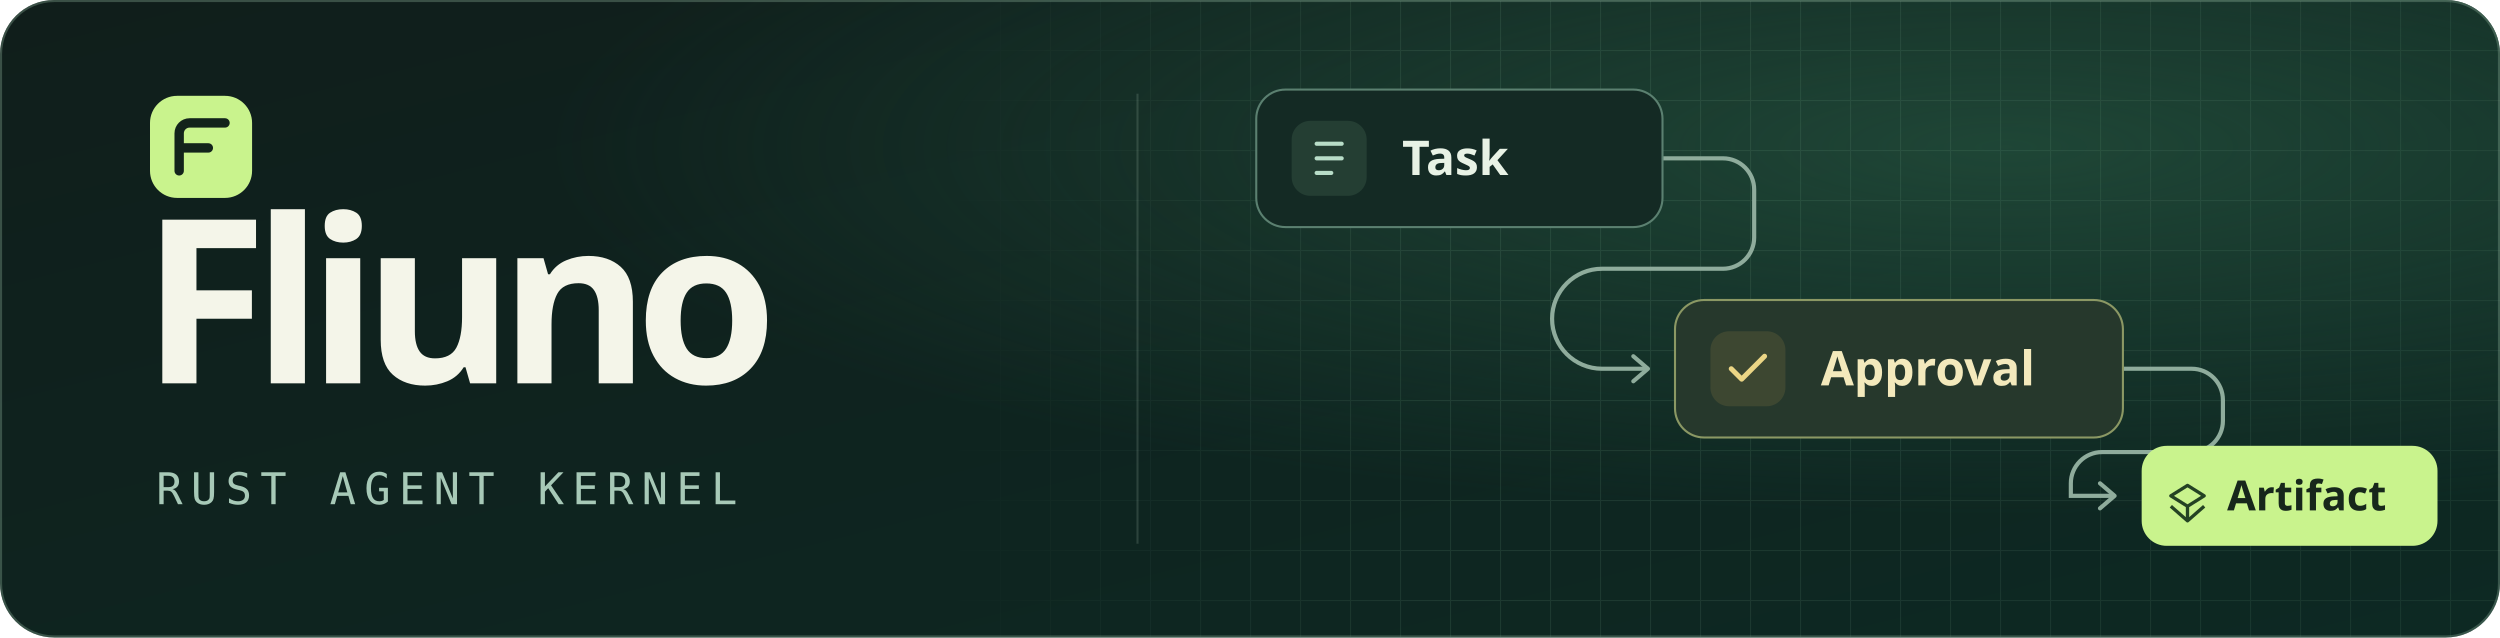
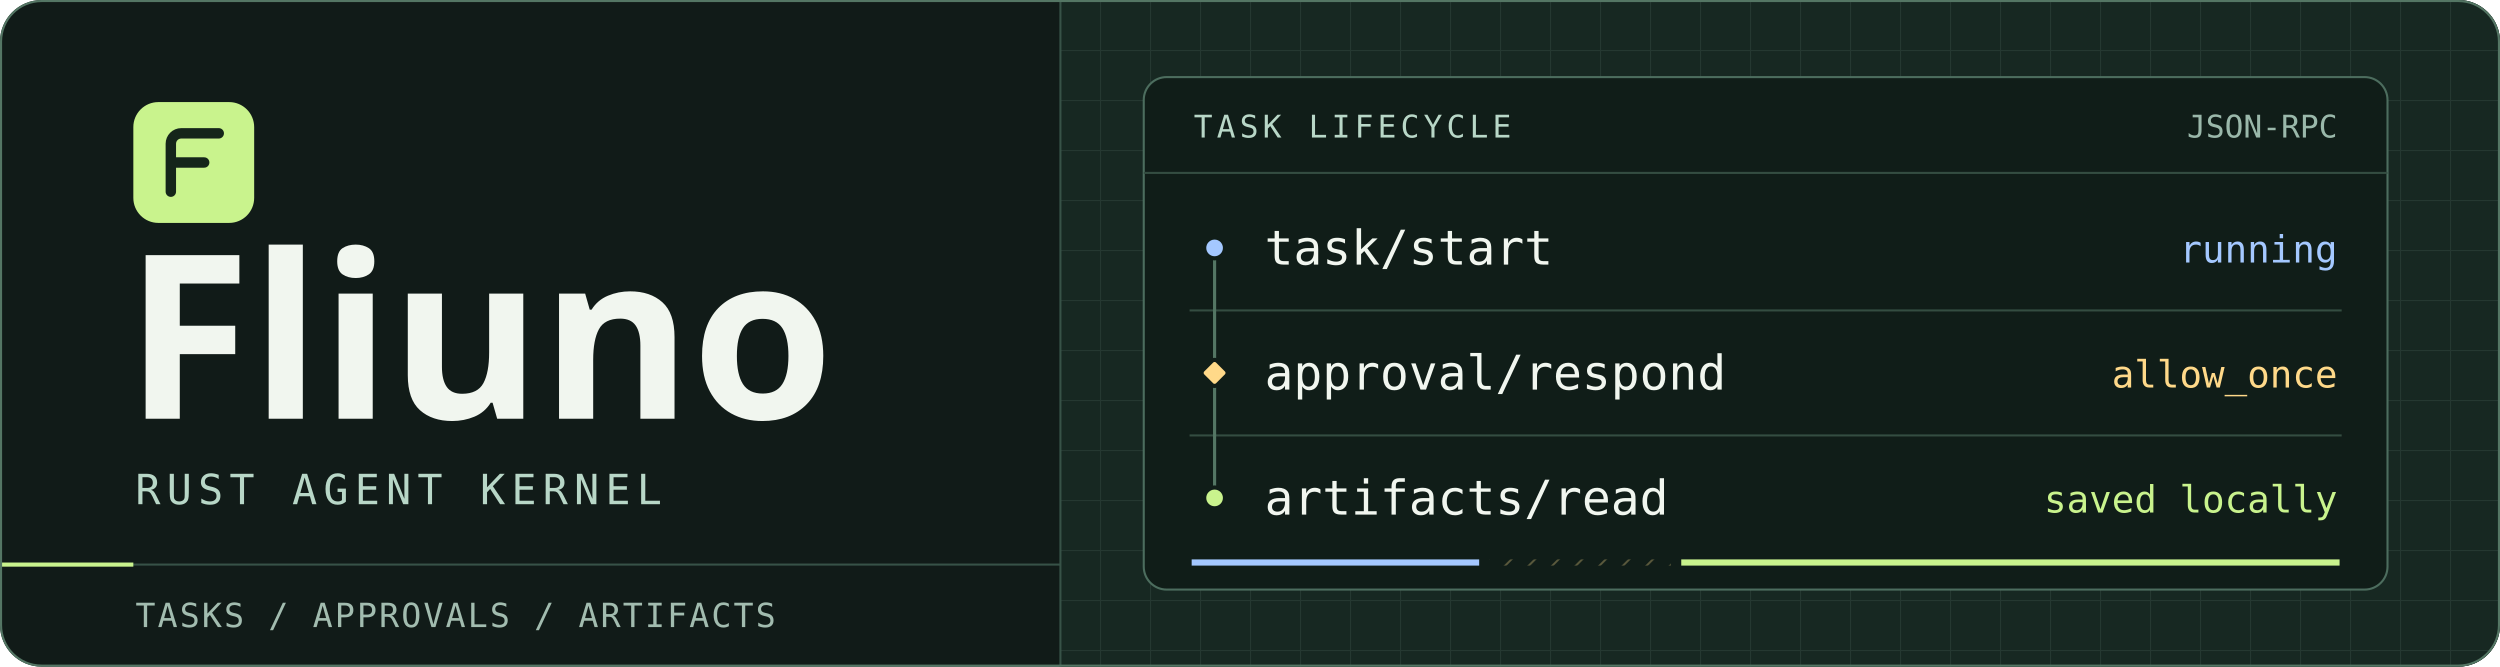
- <svg xmlns="http://www.w3.org/2000/svg" width="1200" height="306" viewBox="0 0 1200 306" role="img" aria-labelledby="title description">
+ <svg xmlns="http://www.w3.org/2000/svg" width="1200" height="320" viewBox="0 0 1200 320" role="img" aria-labelledby="title description">
  <defs>
-     <linearGradient id="surface" x2="1" y2="1" gradientUnits="objectBoundingBox">
-       <stop stop-color="#101e1b" />
-       <stop offset="1" stop-color="#0d2923" />
-     </linearGradient>
-     <radialGradient id="glow" cx="80%" cy="23%" r="58%">
-       <stop stop-color="#25533f" stop-opacity=".72" />
-       <stop offset="1" stop-color="#25533f" stop-opacity="0" />
-     </radialGradient>
+     <clipPath id="frame">
+       <rect width="1200" height="320" rx="20" />
+     </clipPath>
    <pattern id="grid" width="24" height="24" patternUnits="userSpaceOnUse">
-       <path d="M24 0H0V24" fill="none" stroke="#a0d3b3" stroke-opacity=".11" />
+       <path d="M24 0H0v24" fill="none" stroke="#90b6a4" stroke-opacity=".12" />
    </pattern>
-     <linearGradient id="grid-fade">
-       <stop stop-color="white" stop-opacity="0" />
-       <stop offset=".32" stop-color="white" />
-       <stop offset="1" stop-color="white" stop-opacity=".7" />
-     </linearGradient>
-     <mask id="grid-mask">
-       <rect x="458" width="742" height="306" fill="url(#grid-fade)" />
-     </mask>
-     <clipPath id="frame">
-       <rect width="1200" height="306" rx="26" />
-     </clipPath>
+     <pattern id="approval-lines" width="8" height="8" patternUnits="userSpaceOnUse" patternTransform="rotate(45)">
+       <path d="M0 0v8" stroke="#f1d285" stroke-opacity=".3" stroke-width="2" />
+     </pattern>
  </defs>
  <g clip-path="url(#frame)">
-     <path fill="url(#surface)" d="M0 0h1200v306H0z" />
-     <path fill="url(#glow)" d="M0 0h1200v306H0z" />
-     <path fill="url(#grid)" mask="url(#grid-mask)" d="M458 0h742v306H458z" />
-     <path d="M546 45v216" stroke="#bfd5c5" stroke-opacity=".17" />
-     <g transform="translate(72 46)">
-       <rect width="49" height="49" rx="13" fill="#c9f38d" />
-       <path d="M14 36V18a5 5 0 0 1 5-5h17M14 25h14" fill="none" stroke="#13231b" stroke-width="4.5" stroke-linecap="round" />
+     <path d="M0 0h1200v320H0z" fill="#111b18" />
+     <path d="M509 0h691v320H509z" fill="#172822" />
+     <path d="M509 0h691v320H509z" fill="url(#grid)" />
+     <path d="M509 0v320M0 271h509" stroke="#375247" />
+     <path d="M0 271h64" stroke="#c9f38d" stroke-width="2" />
+     <g transform="translate(64 49)">
+       <rect width="58" height="58" rx="12" fill="#c9f38d" />
+       <path d="M18 43V20a5 5 0 0 1 5-5h18M18 29h16" fill="none" stroke="#15251a" stroke-width="5" stroke-linecap="round" />
    </g>
-     <text x="68" y="184" fill="#f4f5e9" font-family="'Segoe UI', system-ui, sans-serif" font-size="110" font-weight="700" letter-spacing="-7">Fliuno</text>
-     <text x="75" y="242" fill="#a7c9b7" font-family="ui-monospace, Consolas, monospace" font-size="21" letter-spacing="4">RUST AGENT KERNEL</text>
-     <g fill="none" stroke="#8fac9c" stroke-width="2">
-       <path d="M798 76h29a15 15 0 0 1 15 15v23a15 15 0 0 1-15 15h-58a24 24 0 0 0 0 48h22" />
-       <path d="m784 171 7 6-7 6" stroke-linecap="round" stroke-linejoin="round" />
-       <path d="M1019 177h33a15 15 0 0 1 15 15v10a15 15 0 0 1-15 15h-43a15 15 0 0 0-15 15v6h21" />
-       <path d="m1008 232 7 6-7 6" stroke-linecap="round" stroke-linejoin="round" />
+     <text x="60" y="201" fill="#f1f6ef" font-family="'Segoe UI', system-ui, sans-serif" font-size="110" font-weight="700">Fliuno</text>
+     <g font-family="ui-monospace, Consolas, monospace" font-size="20">
+       <text x="65" y="242" fill="#b8d7c7" letter-spacing="3">RUST AGENT KERNEL</text>
+       <text x="65" y="301" fill="#a2bcaf" font-size="16" letter-spacing="1">TASKS / APPROVALS / ARTIFACTS</text>
    </g>
-     <g font-family="'Segoe UI', system-ui, sans-serif" font-size="23" font-weight="600">
-       <g transform="translate(603 43)">
-         <rect width="195" height="66" rx="14" fill="#142a24" stroke="#5b8070" />
-         <rect x="17" y="15" width="36" height="36" rx="9" fill="#243e33" />
-         <path d="M29 26h12m-12 7h12m-12 7h7" fill="none" stroke="#b8ddc8" stroke-width="2" stroke-linecap="round" />
-         <text x="70" y="41" fill="#e8f2e5">Task</text>
+     <g transform="translate(549 37)">
+       <rect width="597" height="246" rx="11" fill="#101d18" stroke="#4c6d5e" />
+       <path d="M0 46h597M22 112h553M22 172h553" stroke="#344d41" />
+       <path d="M34 77v123" stroke="#547664" stroke-width="1.5" />
+       <circle cx="34" cy="82" r="5" fill="#a4c8ff" stroke="#101d18" stroke-width="2" />
+       <rect x="29" y="137" width="10" height="10" rx="2" transform="rotate(45 34 142)" fill="#ffd989" stroke="#101d18" stroke-width="2" />
+       <circle cx="34" cy="202" r="5" fill="#c9f38d" stroke="#101d18" stroke-width="2" />
+       <g font-family="ui-monospace, Consolas, monospace">
+         <text x="24" y="29" fill="#b8d7c7" font-size="15" letter-spacing="2">TASK LIFECYCLE</text>
+         <text x="573" y="29" fill="#9ab8aa" font-size="15" text-anchor="end">JSON-RPC</text>
+         <g fill="#f1f6ef" font-size="23">
+           <text x="58" y="90">task/start</text>
+           <text x="58" y="150">approval/respond</text>
+           <text x="58" y="210">artifacts/read</text>
+         </g>
+         <g font-size="18" text-anchor="end">
+           <text x="573" y="89" fill="#a4c8ff">running</text>
+           <text x="573" y="149" fill="#ffd989">allow_once</text>
+           <text x="573" y="209" fill="#c9f38d">saved locally</text>
+         </g>
      </g>
-       <g transform="translate(804 144)">
-         <rect width="215" height="66" rx="14" fill="#26382c" stroke="#8b9864" />
-         <rect x="17" y="15" width="36" height="36" rx="9" fill="#3d4731" />
-         <path d="m27 33 5 5 11-11" fill="none" stroke="#ebd585" stroke-width="2.4" stroke-linecap="round" stroke-linejoin="round" />
-         <text x="70" y="41" fill="#f3e9bc">Approval</text>
-       </g>
-       <g transform="translate(1028 214)">
-         <rect width="142" height="48" rx="12" fill="#c9f38d" />
-         <path d="m14 24 8-5 8 5-8 5-8-5Zm8 5v7m-8-7 8 7 8-7" fill="none" stroke="#244223" stroke-width="1.6" stroke-linejoin="round" />
-         <text x="41" y="31" fill="#17271b" font-size="20">Artifact</text>
-       </g>
+       <path d="M23 233h138" stroke="#a4c8ff" stroke-width="3" />
+       <rect x="166" y="231.5" width="87" height="3" fill="url(#approval-lines)" />
+       <path d="M258 233h316" stroke="#c9f38d" stroke-width="3" />
    </g>
  </g>
-   <rect x=".5" y=".5" width="1199" height="305" rx="25.5" fill="none" stroke="#7fa18d" stroke-opacity=".38" />
+   <rect x=".5" y=".5" width="1199" height="319" rx="19.5" fill="none" stroke="#547664" />
</svg>
